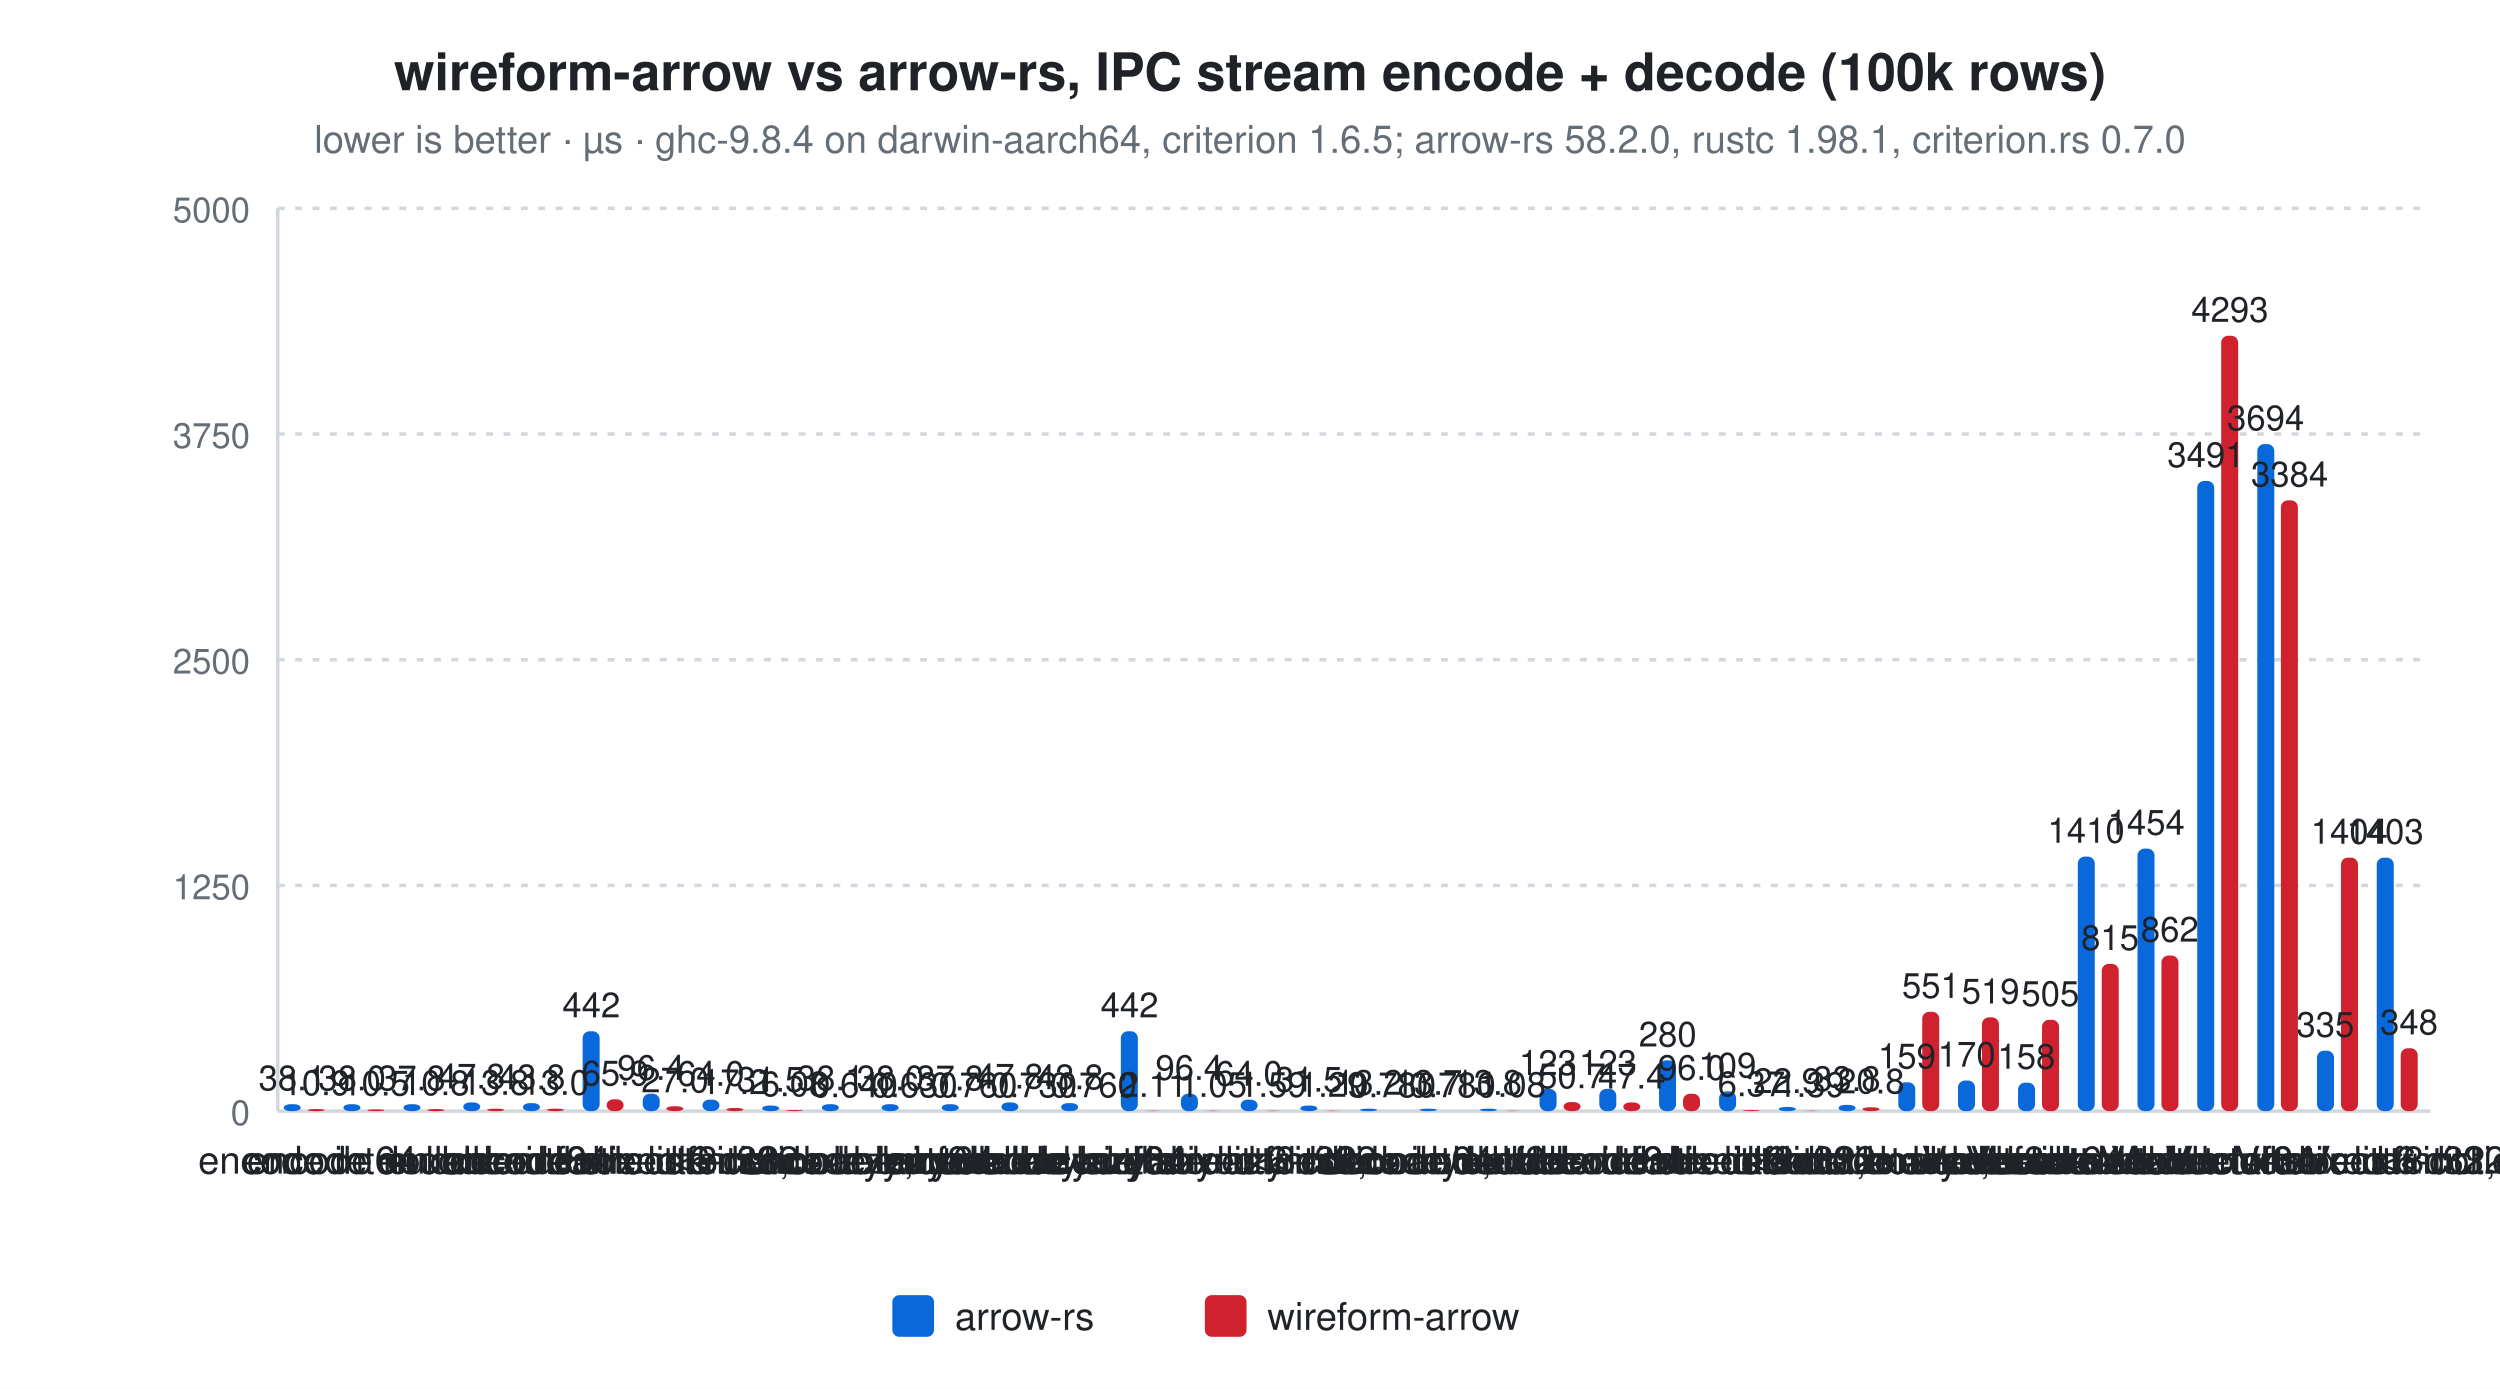
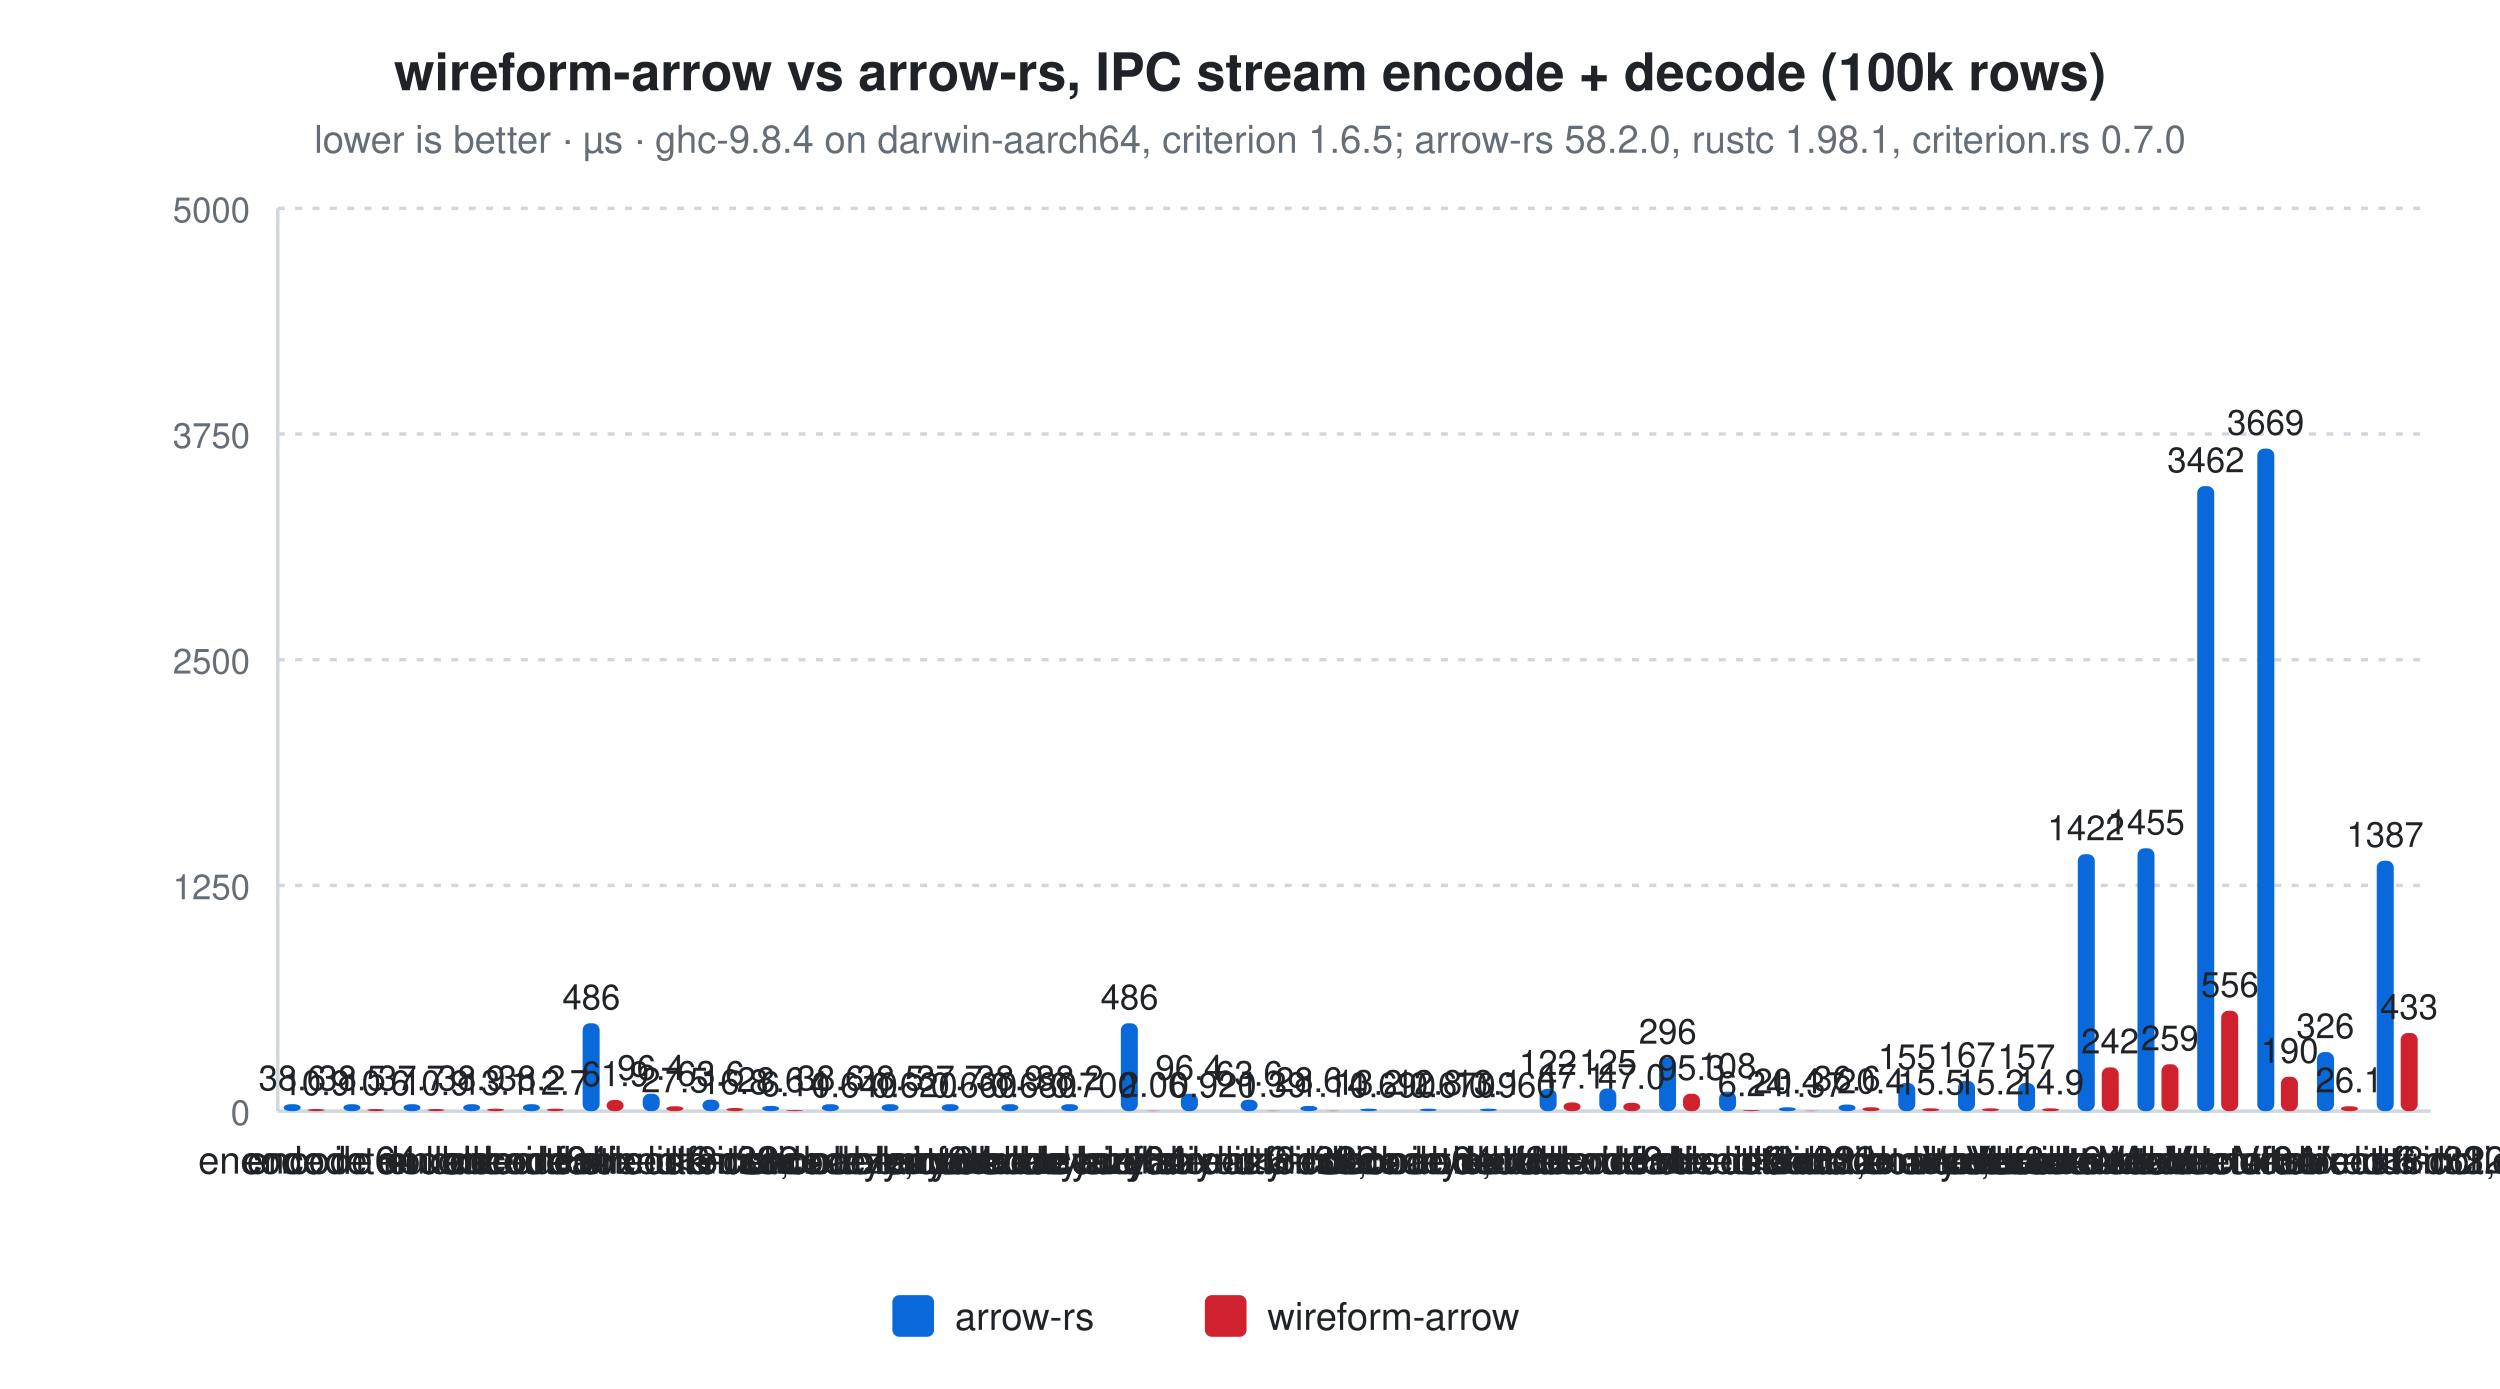
<svg xmlns="http://www.w3.org/2000/svg" viewBox="0 0 720 400" width="720" height="400" font-family="ui-sans-serif, system-ui, -apple-system, BlinkMacSystemFont, &quot;Segoe UI&quot;, Helvetica, Arial, sans-serif" font-size="12">
  <rect x="0" y="0" width="720" height="400" fill="#ffffff" />
  <text x="360" y="26" text-anchor="middle" font-size="15" font-weight="600" fill="#1f2328">wireform-arrow vs arrow-rs, IPC stream encode + decode (100k rows)</text>
  <text x="360" y="44" text-anchor="middle" font-size="11" fill="#656d76">lower is better · µs · ghc-9.8.4 on darwin-aarch64, criterion 1.6.5; arrow-rs 58.2.0, rustc 1.98.1, criterion.rs 0.7.0</text>
  <g stroke="#d0d7de" stroke-width="1">
    <line x1="80" y1="320" x2="700" y2="320" />
    <line x1="80" y1="60" x2="80" y2="320" />
  </g>
  <g>
    <g />
    <text x="72" y="324" text-anchor="end" font-size="10" fill="#656d76">0</text>
    <line x1="80" y1="255" x2="700" y2="255" stroke="#d0d7de" stroke-width="1" stroke-dasharray="2 3" />
    <text x="72" y="259" text-anchor="end" font-size="10" fill="#656d76">1250</text>
    <line x1="80" y1="190" x2="700" y2="190" stroke="#d0d7de" stroke-width="1" stroke-dasharray="2 3" />
    <text x="72" y="194" text-anchor="end" font-size="10" fill="#656d76">2500</text>
    <line x1="80" y1="125" x2="700" y2="125" stroke="#d0d7de" stroke-width="1" stroke-dasharray="2 3" />
    <text x="72" y="129" text-anchor="end" font-size="10" fill="#656d76">3750</text>
    <line x1="80" y1="60" x2="700" y2="60" stroke="#d0d7de" stroke-width="1" stroke-dasharray="2 3" />
    <text x="72" y="64" text-anchor="end" font-size="10" fill="#656d76">5000</text>
  </g>
  <g>
    <rect x="81.7" y="318.0" width="4.9" height="2.0" rx="2" fill="#0969da" />
    <rect x="88.6" y="319.4" width="4.9" height="0.6" rx="2" fill="#cf222e" />
    <rect x="98.9" y="318.0" width="4.9" height="2.0" rx="2" fill="#0969da" />
-     <rect x="105.8" y="319.5" width="4.9" height="0.5" rx="2" fill="#cf222e" />
+     <rect x="105.8" y="319.4" width="4.9" height="0.6" rx="2" fill="#cf222e" />
    <rect x="116.2" y="318.0" width="4.9" height="2.0" rx="2" fill="#0969da" />
    <rect x="123.1" y="319.4" width="4.9" height="0.6" rx="2" fill="#cf222e" />
-     <rect x="133.4" y="317.5" width="4.9" height="2.5" rx="2" fill="#0969da" />
+     <rect x="133.4" y="318.0" width="4.9" height="2.0" rx="2" fill="#0969da" />
    <rect x="140.3" y="319.3" width="4.9" height="0.7" rx="2" fill="#cf222e" />
-     <rect x="150.6" y="317.7" width="4.9" height="2.3" rx="2" fill="#0969da" />
+     <rect x="150.6" y="318.0" width="4.9" height="2.0" rx="2" fill="#0969da" />
    <rect x="157.5" y="319.3" width="4.9" height="0.7" rx="2" fill="#cf222e" />
-     <rect x="167.8" y="297.0" width="4.9" height="23.0" rx="2" fill="#0969da" />
-     <rect x="174.7" y="316.6" width="4.9" height="3.4" rx="2" fill="#cf222e" />
+     <rect x="167.8" y="294.7" width="4.9" height="25.3" rx="2" fill="#0969da" />
+     <rect x="174.7" y="316.8" width="4.9" height="3.2" rx="2" fill="#cf222e" />
    <rect x="185.1" y="315.0" width="4.9" height="5.0" rx="2" fill="#0969da" />
    <rect x="191.9" y="318.6" width="4.9" height="1.4" rx="2" fill="#cf222e" />
    <rect x="202.3" y="316.7" width="4.9" height="3.3" rx="2" fill="#0969da" />
    <rect x="209.2" y="319.1" width="4.9" height="0.9" rx="2" fill="#cf222e" />
-     <rect x="219.5" y="318.4" width="4.9" height="1.6" rx="2" fill="#0969da" />
+     <rect x="219.5" y="318.5" width="4.9" height="1.5" rx="2" fill="#0969da" />
    <rect x="226.4" y="319.7" width="4.9" height="0.3" rx="2" fill="#cf222e" />
    <rect x="236.7" y="318.0" width="4.9" height="2.0" rx="2" fill="#0969da" />
    <rect x="243.6" y="320.0" width="4.9" height="0.0" rx="2" fill="#cf222e" />
    <rect x="253.9" y="318.0" width="4.9" height="2.0" rx="2" fill="#0969da" />
    <rect x="260.8" y="320.0" width="4.9" height="0.0" rx="2" fill="#cf222e" />
    <rect x="271.2" y="318.0" width="4.9" height="2.0" rx="2" fill="#0969da" />
    <rect x="278.1" y="320.0" width="4.9" height="0.0" rx="2" fill="#cf222e" />
-     <rect x="288.4" y="317.5" width="4.9" height="2.5" rx="2" fill="#0969da" />
+     <rect x="288.4" y="318.0" width="4.9" height="2.0" rx="2" fill="#0969da" />
    <rect x="295.3" y="320.0" width="4.9" height="0.0" rx="2" fill="#cf222e" />
-     <rect x="305.6" y="317.7" width="4.9" height="2.3" rx="2" fill="#0969da" />
+     <rect x="305.6" y="318.0" width="4.9" height="2.0" rx="2" fill="#0969da" />
    <rect x="312.5" y="320.0" width="4.9" height="0.0" rx="2" fill="#cf222e" />
-     <rect x="322.8" y="297.0" width="4.9" height="23.0" rx="2" fill="#0969da" />
+     <rect x="322.8" y="294.7" width="4.9" height="25.3" rx="2" fill="#0969da" />
    <rect x="329.7" y="319.9" width="4.9" height="0.1" rx="2" fill="#cf222e" />
    <rect x="340.1" y="315.0" width="4.9" height="5.0" rx="2" fill="#0969da" />
-     <rect x="346.9" y="319.9" width="4.9" height="0.1" rx="2" fill="#cf222e" />
+     <rect x="346.9" y="320.0" width="4.9" height="0.0" rx="2" fill="#cf222e" />
    <rect x="357.3" y="316.7" width="4.9" height="3.3" rx="2" fill="#0969da" />
    <rect x="364.2" y="319.9" width="4.9" height="0.1" rx="2" fill="#cf222e" />
-     <rect x="374.5" y="318.4" width="4.9" height="1.6" rx="2" fill="#0969da" />
+     <rect x="374.5" y="318.5" width="4.9" height="1.5" rx="2" fill="#0969da" />
    <rect x="381.4" y="319.9" width="4.9" height="0.1" rx="2" fill="#cf222e" />
    <rect x="391.7" y="319.3" width="4.9" height="0.7" rx="2" fill="#0969da" />
    <rect x="398.6" y="320.0" width="4.9" height="0.0" rx="2" fill="#cf222e" />
    <rect x="408.9" y="319.3" width="4.9" height="0.7" rx="2" fill="#0969da" />
    <rect x="415.8" y="320.0" width="4.9" height="0.0" rx="2" fill="#cf222e" />
    <rect x="426.2" y="319.3" width="4.9" height="0.7" rx="2" fill="#0969da" />
-     <rect x="433.1" y="319.9" width="4.9" height="0.1" rx="2" fill="#cf222e" />
+     <rect x="433.1" y="320.0" width="4.9" height="0.0" rx="2" fill="#cf222e" />
    <rect x="443.4" y="313.6" width="4.9" height="6.4" rx="2" fill="#0969da" />
-     <rect x="450.3" y="317.4" width="4.9" height="2.6" rx="2" fill="#cf222e" />
-     <rect x="460.6" y="313.6" width="4.9" height="6.4" rx="2" fill="#0969da" />
-     <rect x="467.5" y="317.5" width="4.9" height="2.5" rx="2" fill="#cf222e" />
-     <rect x="477.8" y="305.4" width="4.9" height="14.6" rx="2" fill="#0969da" />
+     <rect x="450.3" y="317.5" width="4.9" height="2.5" rx="2" fill="#cf222e" />
+     <rect x="460.6" y="313.5" width="4.9" height="6.5" rx="2" fill="#0969da" />
+     <rect x="467.5" y="317.6" width="4.9" height="2.4" rx="2" fill="#cf222e" />
+     <rect x="477.8" y="304.6" width="4.9" height="15.4" rx="2" fill="#0969da" />
    <rect x="484.7" y="315.0" width="4.9" height="5.0" rx="2" fill="#cf222e" />
-     <rect x="495.1" y="314.3" width="4.9" height="5.7" rx="2" fill="#0969da" />
+     <rect x="495.1" y="314.4" width="4.9" height="5.6" rx="2" fill="#0969da" />
    <rect x="501.9" y="319.7" width="4.9" height="0.3" rx="2" fill="#cf222e" />
-     <rect x="512.3" y="318.8" width="4.9" height="1.2" rx="2" fill="#0969da" />
+     <rect x="512.3" y="318.9" width="4.9" height="1.1" rx="2" fill="#0969da" />
    <rect x="519.2" y="319.9" width="4.9" height="0.1" rx="2" fill="#cf222e" />
-     <rect x="529.5" y="318.2" width="4.9" height="1.8" rx="2" fill="#0969da" />
+     <rect x="529.5" y="318.1" width="4.9" height="1.9" rx="2" fill="#0969da" />
    <rect x="536.4" y="318.9" width="4.9" height="1.1" rx="2" fill="#cf222e" />
-     <rect x="546.7" y="311.7" width="4.9" height="8.3" rx="2" fill="#0969da" />
-     <rect x="553.6" y="291.4" width="4.9" height="28.6" rx="2" fill="#cf222e" />
-     <rect x="563.9" y="311.2" width="4.9" height="8.8" rx="2" fill="#0969da" />
-     <rect x="570.8" y="293.0" width="4.9" height="27.0" rx="2" fill="#cf222e" />
-     <rect x="581.2" y="311.8" width="4.9" height="8.2" rx="2" fill="#0969da" />
-     <rect x="588.1" y="293.7" width="4.9" height="26.3" rx="2" fill="#cf222e" />
-     <rect x="598.4" y="246.7" width="4.9" height="73.3" rx="2" fill="#0969da" />
-     <rect x="605.3" y="277.6" width="4.9" height="42.4" rx="2" fill="#cf222e" />
-     <rect x="615.6" y="244.4" width="4.9" height="75.6" rx="2" fill="#0969da" />
-     <rect x="622.5" y="275.2" width="4.9" height="44.8" rx="2" fill="#cf222e" />
-     <rect x="632.8" y="138.5" width="4.9" height="181.5" rx="2" fill="#0969da" />
-     <rect x="639.7" y="96.7" width="4.9" height="223.3" rx="2" fill="#cf222e" />
-     <rect x="650.1" y="127.9" width="4.9" height="192.1" rx="2" fill="#0969da" />
-     <rect x="656.9" y="144.1" width="4.9" height="175.9" rx="2" fill="#cf222e" />
-     <rect x="667.3" y="302.6" width="4.9" height="17.4" rx="2" fill="#0969da" />
-     <rect x="674.2" y="247.0" width="4.9" height="73.0" rx="2" fill="#cf222e" />
-     <rect x="684.5" y="247.0" width="4.9" height="73.0" rx="2" fill="#0969da" />
-     <rect x="691.4" y="301.9" width="4.9" height="18.1" rx="2" fill="#cf222e" />
-   </g>
-   <g>
-     <text x="84.2" y="314.0" text-anchor="middle" font-size="10" fill="#1f2328">38.1</text>
+     <rect x="546.7" y="311.9" width="4.9" height="8.1" rx="2" fill="#0969da" />
+     <rect x="553.6" y="319.2" width="4.9" height="0.8" rx="2" fill="#cf222e" />
+     <rect x="563.9" y="311.3" width="4.9" height="8.7" rx="2" fill="#0969da" />
+     <rect x="570.8" y="319.2" width="4.9" height="0.8" rx="2" fill="#cf222e" />
+     <rect x="581.2" y="311.9" width="4.9" height="8.1" rx="2" fill="#0969da" />
+     <rect x="588.1" y="319.2" width="4.9" height="0.8" rx="2" fill="#cf222e" />
+     <rect x="598.4" y="246.0" width="4.9" height="74.0" rx="2" fill="#0969da" />
+     <rect x="605.3" y="307.4" width="4.9" height="12.6" rx="2" fill="#cf222e" />
+     <rect x="615.6" y="244.3" width="4.9" height="75.7" rx="2" fill="#0969da" />
+     <rect x="622.5" y="306.5" width="4.9" height="13.5" rx="2" fill="#cf222e" />
+     <rect x="632.8" y="140.0" width="4.9" height="180.0" rx="2" fill="#0969da" />
+     <rect x="639.7" y="291.1" width="4.9" height="28.9" rx="2" fill="#cf222e" />
+     <rect x="650.1" y="129.2" width="4.9" height="190.8" rx="2" fill="#0969da" />
+     <rect x="656.9" y="310.1" width="4.9" height="9.9" rx="2" fill="#cf222e" />
+     <rect x="667.3" y="303.0" width="4.9" height="17.0" rx="2" fill="#0969da" />
+     <rect x="674.2" y="318.6" width="4.9" height="1.4" rx="2" fill="#cf222e" />
+     <rect x="684.5" y="247.9" width="4.9" height="72.1" rx="2" fill="#0969da" />
+     <rect x="691.4" y="297.5" width="4.9" height="22.5" rx="2" fill="#cf222e" />
+   </g>
+   <g>
+     <text x="84.2" y="314.0" text-anchor="middle" font-size="10" fill="#1f2328">38.6</text>
    <text x="91.1" y="315.4" text-anchor="middle" font-size="10" fill="#1f2328">10.9</text>
-     <text x="101.4" y="314.0" text-anchor="middle" font-size="10" fill="#1f2328">38.0</text>
-     <text x="108.3" y="315.5" text-anchor="middle" font-size="10" fill="#1f2328">10.5</text>
-     <text x="118.6" y="314.0" text-anchor="middle" font-size="10" fill="#1f2328">37.8</text>
-     <text x="125.5" y="315.4" text-anchor="middle" font-size="10" fill="#1f2328">10.8</text>
-     <text x="135.8" y="313.5" text-anchor="middle" font-size="10" fill="#1f2328">47.8</text>
-     <text x="142.7" y="315.3" text-anchor="middle" font-size="10" fill="#1f2328">13.8</text>
-     <text x="153.1" y="313.7" text-anchor="middle" font-size="10" fill="#1f2328">43.8</text>
-     <text x="159.9" y="315.3" text-anchor="middle" font-size="10" fill="#1f2328">13.0</text>
-     <text x="170.3" y="293.0" text-anchor="middle" font-size="10" fill="#1f2328">442</text>
-     <text x="177.2" y="312.6" text-anchor="middle" font-size="10" fill="#1f2328">65.9</text>
+     <text x="101.4" y="314.0" text-anchor="middle" font-size="10" fill="#1f2328">38.5</text>
+     <text x="108.3" y="315.4" text-anchor="middle" font-size="10" fill="#1f2328">10.6</text>
+     <text x="118.6" y="314.0" text-anchor="middle" font-size="10" fill="#1f2328">37.7</text>
+     <text x="125.5" y="315.4" text-anchor="middle" font-size="10" fill="#1f2328">10.9</text>
+     <text x="135.8" y="314.0" text-anchor="middle" font-size="10" fill="#1f2328">38.9</text>
+     <text x="142.7" y="315.3" text-anchor="middle" font-size="10" fill="#1f2328">13.1</text>
+     <text x="153.1" y="314.0" text-anchor="middle" font-size="10" fill="#1f2328">38.2</text>
+     <text x="159.9" y="315.3" text-anchor="middle" font-size="10" fill="#1f2328">12.7</text>
+     <text x="170.3" y="290.7" text-anchor="middle" font-size="10" fill="#1f2328">486</text>
+     <text x="177.2" y="312.8" text-anchor="middle" font-size="10" fill="#1f2328">61.9</text>
    <text x="187.5" y="311.0" text-anchor="middle" font-size="10" fill="#1f2328">96.4</text>
-     <text x="194.4" y="314.6" text-anchor="middle" font-size="10" fill="#1f2328">27.0</text>
-     <text x="204.7" y="312.7" text-anchor="middle" font-size="10" fill="#1f2328">64.0</text>
-     <text x="211.6" y="315.1" text-anchor="middle" font-size="10" fill="#1f2328">17.2</text>
-     <text x="221.9" y="314.4" text-anchor="middle" font-size="10" fill="#1f2328">31.5</text>
-     <text x="228.8" y="315.7" text-anchor="middle" font-size="10" fill="#1f2328">6.08</text>
-     <text x="239.2" y="314.0" text-anchor="middle" font-size="10" fill="#1f2328">38.1</text>
+     <text x="194.4" y="314.6" text-anchor="middle" font-size="10" fill="#1f2328">27.5</text>
+     <text x="204.7" y="312.7" text-anchor="middle" font-size="10" fill="#1f2328">63.6</text>
+     <text x="211.6" y="315.1" text-anchor="middle" font-size="10" fill="#1f2328">16.8</text>
+     <text x="221.9" y="314.5" text-anchor="middle" font-size="10" fill="#1f2328">28.6</text>
+     <text x="228.8" y="315.7" text-anchor="middle" font-size="10" fill="#1f2328">6.14</text>
+     <text x="239.2" y="314.0" text-anchor="middle" font-size="10" fill="#1f2328">38.6</text>
    <text x="246.1" y="316.0" text-anchor="middle" font-size="10" fill="#1f2328">0.640</text>
-     <text x="256.4" y="314.0" text-anchor="middle" font-size="10" fill="#1f2328">38.0</text>
-     <text x="263.3" y="316.0" text-anchor="middle" font-size="10" fill="#1f2328">0.630</text>
-     <text x="273.6" y="314.0" text-anchor="middle" font-size="10" fill="#1f2328">37.8</text>
-     <text x="280.5" y="316.0" text-anchor="middle" font-size="10" fill="#1f2328">0.760</text>
-     <text x="290.8" y="313.5" text-anchor="middle" font-size="10" fill="#1f2328">47.8</text>
-     <text x="297.7" y="316.0" text-anchor="middle" font-size="10" fill="#1f2328">0.730</text>
-     <text x="308.1" y="313.7" text-anchor="middle" font-size="10" fill="#1f2328">43.8</text>
-     <text x="314.9" y="316.0" text-anchor="middle" font-size="10" fill="#1f2328">0.760</text>
-     <text x="325.3" y="293.0" text-anchor="middle" font-size="10" fill="#1f2328">442</text>
-     <text x="332.2" y="315.9" text-anchor="middle" font-size="10" fill="#1f2328">2.11</text>
+     <text x="256.4" y="314.0" text-anchor="middle" font-size="10" fill="#1f2328">38.5</text>
+     <text x="263.3" y="316.0" text-anchor="middle" font-size="10" fill="#1f2328">0.620</text>
+     <text x="273.6" y="314.0" text-anchor="middle" font-size="10" fill="#1f2328">37.7</text>
+     <text x="280.5" y="316.0" text-anchor="middle" font-size="10" fill="#1f2328">0.660</text>
+     <text x="290.8" y="314.0" text-anchor="middle" font-size="10" fill="#1f2328">38.9</text>
+     <text x="297.7" y="316.0" text-anchor="middle" font-size="10" fill="#1f2328">0.680</text>
+     <text x="308.1" y="314.0" text-anchor="middle" font-size="10" fill="#1f2328">38.2</text>
+     <text x="314.9" y="316.0" text-anchor="middle" font-size="10" fill="#1f2328">0.700</text>
+     <text x="325.3" y="290.7" text-anchor="middle" font-size="10" fill="#1f2328">486</text>
+     <text x="332.2" y="315.9" text-anchor="middle" font-size="10" fill="#1f2328">2.06</text>
    <text x="342.5" y="311.0" text-anchor="middle" font-size="10" fill="#1f2328">96.4</text>
-     <text x="349.4" y="315.9" text-anchor="middle" font-size="10" fill="#1f2328">1.05</text>
-     <text x="359.7" y="312.7" text-anchor="middle" font-size="10" fill="#1f2328">64.0</text>
-     <text x="366.6" y="315.9" text-anchor="middle" font-size="10" fill="#1f2328">1.59</text>
-     <text x="376.9" y="314.4" text-anchor="middle" font-size="10" fill="#1f2328">31.5</text>
-     <text x="383.8" y="315.9" text-anchor="middle" font-size="10" fill="#1f2328">1.29</text>
+     <text x="349.4" y="316.0" text-anchor="middle" font-size="10" fill="#1f2328">0.920</text>
+     <text x="359.7" y="312.7" text-anchor="middle" font-size="10" fill="#1f2328">63.6</text>
+     <text x="366.6" y="315.9" text-anchor="middle" font-size="10" fill="#1f2328">1.39</text>
+     <text x="376.9" y="314.5" text-anchor="middle" font-size="10" fill="#1f2328">28.6</text>
+     <text x="383.8" y="315.9" text-anchor="middle" font-size="10" fill="#1f2328">1.14</text>
    <text x="394.2" y="315.3" text-anchor="middle" font-size="10" fill="#1f2328">13.2</text>
-     <text x="401.1" y="316.0" text-anchor="middle" font-size="10" fill="#1f2328">0.780</text>
-     <text x="411.4" y="315.3" text-anchor="middle" font-size="10" fill="#1f2328">13.7</text>
-     <text x="418.3" y="316.0" text-anchor="middle" font-size="10" fill="#1f2328">0.780</text>
-     <text x="428.6" y="315.3" text-anchor="middle" font-size="10" fill="#1f2328">13.8</text>
-     <text x="435.5" y="315.9" text-anchor="middle" font-size="10" fill="#1f2328">1.08</text>
-     <text x="445.8" y="309.6" text-anchor="middle" font-size="10" fill="#1f2328">123</text>
-     <text x="452.7" y="313.4" text-anchor="middle" font-size="10" fill="#1f2328">50.7</text>
-     <text x="463.1" y="309.6" text-anchor="middle" font-size="10" fill="#1f2328">123</text>
-     <text x="469.9" y="313.5" text-anchor="middle" font-size="10" fill="#1f2328">47.4</text>
-     <text x="480.3" y="301.4" text-anchor="middle" font-size="10" fill="#1f2328">280</text>
-     <text x="487.2" y="311.0" text-anchor="middle" font-size="10" fill="#1f2328">96.0</text>
-     <text x="497.5" y="310.3" text-anchor="middle" font-size="10" fill="#1f2328">109</text>
-     <text x="504.4" y="315.7" text-anchor="middle" font-size="10" fill="#1f2328">6.37</text>
-     <text x="514.7" y="314.8" text-anchor="middle" font-size="10" fill="#1f2328">22.9</text>
-     <text x="521.6" y="315.9" text-anchor="middle" font-size="10" fill="#1f2328">1.39</text>
-     <text x="531.9" y="314.2" text-anchor="middle" font-size="10" fill="#1f2328">33.8</text>
-     <text x="538.8" y="314.9" text-anchor="middle" font-size="10" fill="#1f2328">20.8</text>
-     <text x="549.2" y="307.7" text-anchor="middle" font-size="10" fill="#1f2328">159</text>
-     <text x="556.1" y="287.4" text-anchor="middle" font-size="10" fill="#1f2328">551</text>
-     <text x="566.4" y="307.2" text-anchor="middle" font-size="10" fill="#1f2328">170</text>
-     <text x="573.3" y="289.0" text-anchor="middle" font-size="10" fill="#1f2328">519</text>
-     <text x="583.6" y="307.8" text-anchor="middle" font-size="10" fill="#1f2328">158</text>
-     <text x="590.5" y="289.7" text-anchor="middle" font-size="10" fill="#1f2328">505</text>
-     <text x="600.8" y="242.7" text-anchor="middle" font-size="10" fill="#1f2328">1410</text>
-     <text x="607.7" y="273.6" text-anchor="middle" font-size="10" fill="#1f2328">815</text>
-     <text x="618.1" y="240.4" text-anchor="middle" font-size="10" fill="#1f2328">1454</text>
-     <text x="624.9" y="271.2" text-anchor="middle" font-size="10" fill="#1f2328">862</text>
-     <text x="635.3" y="134.5" text-anchor="middle" font-size="10" fill="#1f2328">3491</text>
-     <text x="642.2" y="92.7" text-anchor="middle" font-size="10" fill="#1f2328">4293</text>
-     <text x="652.5" y="123.9" text-anchor="middle" font-size="10" fill="#1f2328">3694</text>
-     <text x="659.4" y="140.1" text-anchor="middle" font-size="10" fill="#1f2328">3384</text>
-     <text x="669.7" y="298.6" text-anchor="middle" font-size="10" fill="#1f2328">335</text>
-     <text x="676.6" y="243.0" text-anchor="middle" font-size="10" fill="#1f2328">1404</text>
-     <text x="686.9" y="243.0" text-anchor="middle" font-size="10" fill="#1f2328">1403</text>
-     <text x="693.8" y="297.9" text-anchor="middle" font-size="10" fill="#1f2328">348</text>
+     <text x="401.1" y="316.0" text-anchor="middle" font-size="10" fill="#1f2328">0.690</text>
+     <text x="411.4" y="315.3" text-anchor="middle" font-size="10" fill="#1f2328">12.8</text>
+     <text x="418.3" y="316.0" text-anchor="middle" font-size="10" fill="#1f2328">0.670</text>
+     <text x="428.6" y="315.3" text-anchor="middle" font-size="10" fill="#1f2328">13.1</text>
+     <text x="435.5" y="316.0" text-anchor="middle" font-size="10" fill="#1f2328">0.960</text>
+     <text x="445.8" y="309.6" text-anchor="middle" font-size="10" fill="#1f2328">122</text>
+     <text x="452.7" y="313.5" text-anchor="middle" font-size="10" fill="#1f2328">47.1</text>
+     <text x="463.1" y="309.5" text-anchor="middle" font-size="10" fill="#1f2328">125</text>
+     <text x="469.9" y="313.6" text-anchor="middle" font-size="10" fill="#1f2328">47.0</text>
+     <text x="480.3" y="300.6" text-anchor="middle" font-size="10" fill="#1f2328">296</text>
+     <text x="487.2" y="311.0" text-anchor="middle" font-size="10" fill="#1f2328">95.3</text>
+     <text x="497.5" y="310.4" text-anchor="middle" font-size="10" fill="#1f2328">108</text>
+     <text x="504.4" y="315.7" text-anchor="middle" font-size="10" fill="#1f2328">6.24</text>
+     <text x="514.7" y="314.9" text-anchor="middle" font-size="10" fill="#1f2328">20.4</text>
+     <text x="521.6" y="315.9" text-anchor="middle" font-size="10" fill="#1f2328">1.37</text>
+     <text x="531.9" y="314.1" text-anchor="middle" font-size="10" fill="#1f2328">36.6</text>
+     <text x="538.8" y="314.9" text-anchor="middle" font-size="10" fill="#1f2328">20.4</text>
+     <text x="549.2" y="307.9" text-anchor="middle" font-size="10" fill="#1f2328">155</text>
+     <text x="556.1" y="315.2" text-anchor="middle" font-size="10" fill="#1f2328">15.5</text>
+     <text x="566.4" y="307.3" text-anchor="middle" font-size="10" fill="#1f2328">167</text>
+     <text x="573.3" y="315.2" text-anchor="middle" font-size="10" fill="#1f2328">15.2</text>
+     <text x="583.6" y="307.9" text-anchor="middle" font-size="10" fill="#1f2328">157</text>
+     <text x="590.5" y="315.2" text-anchor="middle" font-size="10" fill="#1f2328">14.9</text>
+     <text x="600.8" y="242.0" text-anchor="middle" font-size="10" fill="#1f2328">1422</text>
+     <text x="607.7" y="303.4" text-anchor="middle" font-size="10" fill="#1f2328">242</text>
+     <text x="618.1" y="240.3" text-anchor="middle" font-size="10" fill="#1f2328">1455</text>
+     <text x="624.9" y="302.5" text-anchor="middle" font-size="10" fill="#1f2328">259</text>
+     <text x="635.3" y="136.0" text-anchor="middle" font-size="10" fill="#1f2328">3462</text>
+     <text x="642.2" y="287.1" text-anchor="middle" font-size="10" fill="#1f2328">556</text>
+     <text x="652.5" y="125.2" text-anchor="middle" font-size="10" fill="#1f2328">3669</text>
+     <text x="659.4" y="306.1" text-anchor="middle" font-size="10" fill="#1f2328">190</text>
+     <text x="669.7" y="299.0" text-anchor="middle" font-size="10" fill="#1f2328">326</text>
+     <text x="676.6" y="314.6" text-anchor="middle" font-size="10" fill="#1f2328">26.1</text>
+     <text x="686.9" y="243.9" text-anchor="middle" font-size="10" fill="#1f2328">1387</text>
+     <text x="693.8" y="293.5" text-anchor="middle" font-size="10" fill="#1f2328">433</text>
  </g>
  <g>
    <text x="88.6" y="338" text-anchor="middle" font-size="11" fill="#1f2328">encode int64</text>
    <text x="105.8" y="338" text-anchor="middle" font-size="11" fill="#1f2328">encode double</text>
    <text x="123.1" y="338" text-anchor="middle" font-size="11" fill="#1f2328">encode nullable int64</text>
    <text x="140.3" y="338" text-anchor="middle" font-size="11" fill="#1f2328">encode utf8</text>
    <text x="157.5" y="338" text-anchor="middle" font-size="11" fill="#1f2328">encode nullable utf8</text>
    <text x="174.7" y="338" text-anchor="middle" font-size="11" fill="#1f2328">encode mixed 6-col</text>
    <text x="191.9" y="338" text-anchor="middle" font-size="11" fill="#1f2328">encode list&lt;int32&gt;</text>
    <text x="209.2" y="338" text-anchor="middle" font-size="11" fill="#1f2328">encode struct&lt;int32,double,bool&gt;</text>
    <text x="226.4" y="338" text-anchor="middle" font-size="11" fill="#1f2328">encode dictionary&lt;utf8&gt;</text>
    <text x="243.6" y="338" text-anchor="middle" font-size="11" fill="#1f2328">encode lazy int64</text>
    <text x="260.8" y="338" text-anchor="middle" font-size="11" fill="#1f2328">encode lazy double</text>
    <text x="278.1" y="338" text-anchor="middle" font-size="11" fill="#1f2328">encode lazy nullable int64</text>
    <text x="295.3" y="338" text-anchor="middle" font-size="11" fill="#1f2328">encode lazy utf8</text>
    <text x="312.5" y="338" text-anchor="middle" font-size="11" fill="#1f2328">encode lazy nullable utf8</text>
    <text x="329.7" y="338" text-anchor="middle" font-size="11" fill="#1f2328">encode lazy mixed 6-col</text>
    <text x="346.9" y="338" text-anchor="middle" font-size="11" fill="#1f2328">encode lazy list&lt;int32&gt;</text>
    <text x="364.2" y="338" text-anchor="middle" font-size="11" fill="#1f2328">encode lazy struct&lt;int32,double,bool&gt;</text>
    <text x="381.4" y="338" text-anchor="middle" font-size="11" fill="#1f2328">encode lazy dictionary&lt;utf8&gt;</text>
    <text x="398.6" y="338" text-anchor="middle" font-size="11" fill="#1f2328">decode int64</text>
    <text x="415.8" y="338" text-anchor="middle" font-size="11" fill="#1f2328">decode double</text>
    <text x="433.1" y="338" text-anchor="middle" font-size="11" fill="#1f2328">decode nullable int64</text>
    <text x="450.3" y="338" text-anchor="middle" font-size="11" fill="#1f2328">decode utf8</text>
    <text x="467.5" y="338" text-anchor="middle" font-size="11" fill="#1f2328">decode nullable utf8</text>
    <text x="484.7" y="338" text-anchor="middle" font-size="11" fill="#1f2328">decode mixed 6-col</text>
    <text x="501.9" y="338" text-anchor="middle" font-size="11" fill="#1f2328">decode list&lt;int32&gt;</text>
    <text x="519.2" y="338" text-anchor="middle" font-size="11" fill="#1f2328">decode struct&lt;int32,double,bool&gt;</text>
    <text x="536.4" y="338" text-anchor="middle" font-size="11" fill="#1f2328">decode dictionary&lt;utf8&gt;</text>
    <text x="553.6" y="338" text-anchor="middle" font-size="11" fill="#1f2328">decode + toVector int64</text>
    <text x="570.8" y="338" text-anchor="middle" font-size="11" fill="#1f2328">decode + toVector double</text>
    <text x="588.1" y="338" text-anchor="middle" font-size="11" fill="#1f2328">decode + toVector nullable int64</text>
    <text x="605.3" y="338" text-anchor="middle" font-size="11" fill="#1f2328">decode + toVector utf8</text>
    <text x="622.5" y="338" text-anchor="middle" font-size="11" fill="#1f2328">decode + toVector nullable utf8</text>
    <text x="639.7" y="338" text-anchor="middle" font-size="11" fill="#1f2328">decode + toVector mixed 6-col</text>
    <text x="656.9" y="338" text-anchor="middle" font-size="11" fill="#1f2328">decode + toVector list&lt;int32&gt;</text>
    <text x="674.2" y="338" text-anchor="middle" font-size="11" fill="#1f2328">decode + toVector struct&lt;int32,double,bool&gt;</text>
    <text x="691.4" y="338" text-anchor="middle" font-size="11" fill="#1f2328">decode + toVector dictionary&lt;utf8&gt;</text>
  </g>
  <g>
    <g transform="translate(257, 382)">
      <rect x="0" y="-9" width="12" height="12" rx="2" fill="#0969da" />
      <text x="18" y="1" font-size="11" fill="#1f2328">arrow-rs</text>
    </g>
    <g transform="translate(347, 382)">
      <rect x="0" y="-9" width="12" height="12" rx="2" fill="#cf222e" />
      <text x="18" y="1" font-size="11" fill="#1f2328">wireform-arrow</text>
    </g>
  </g>
</svg>
